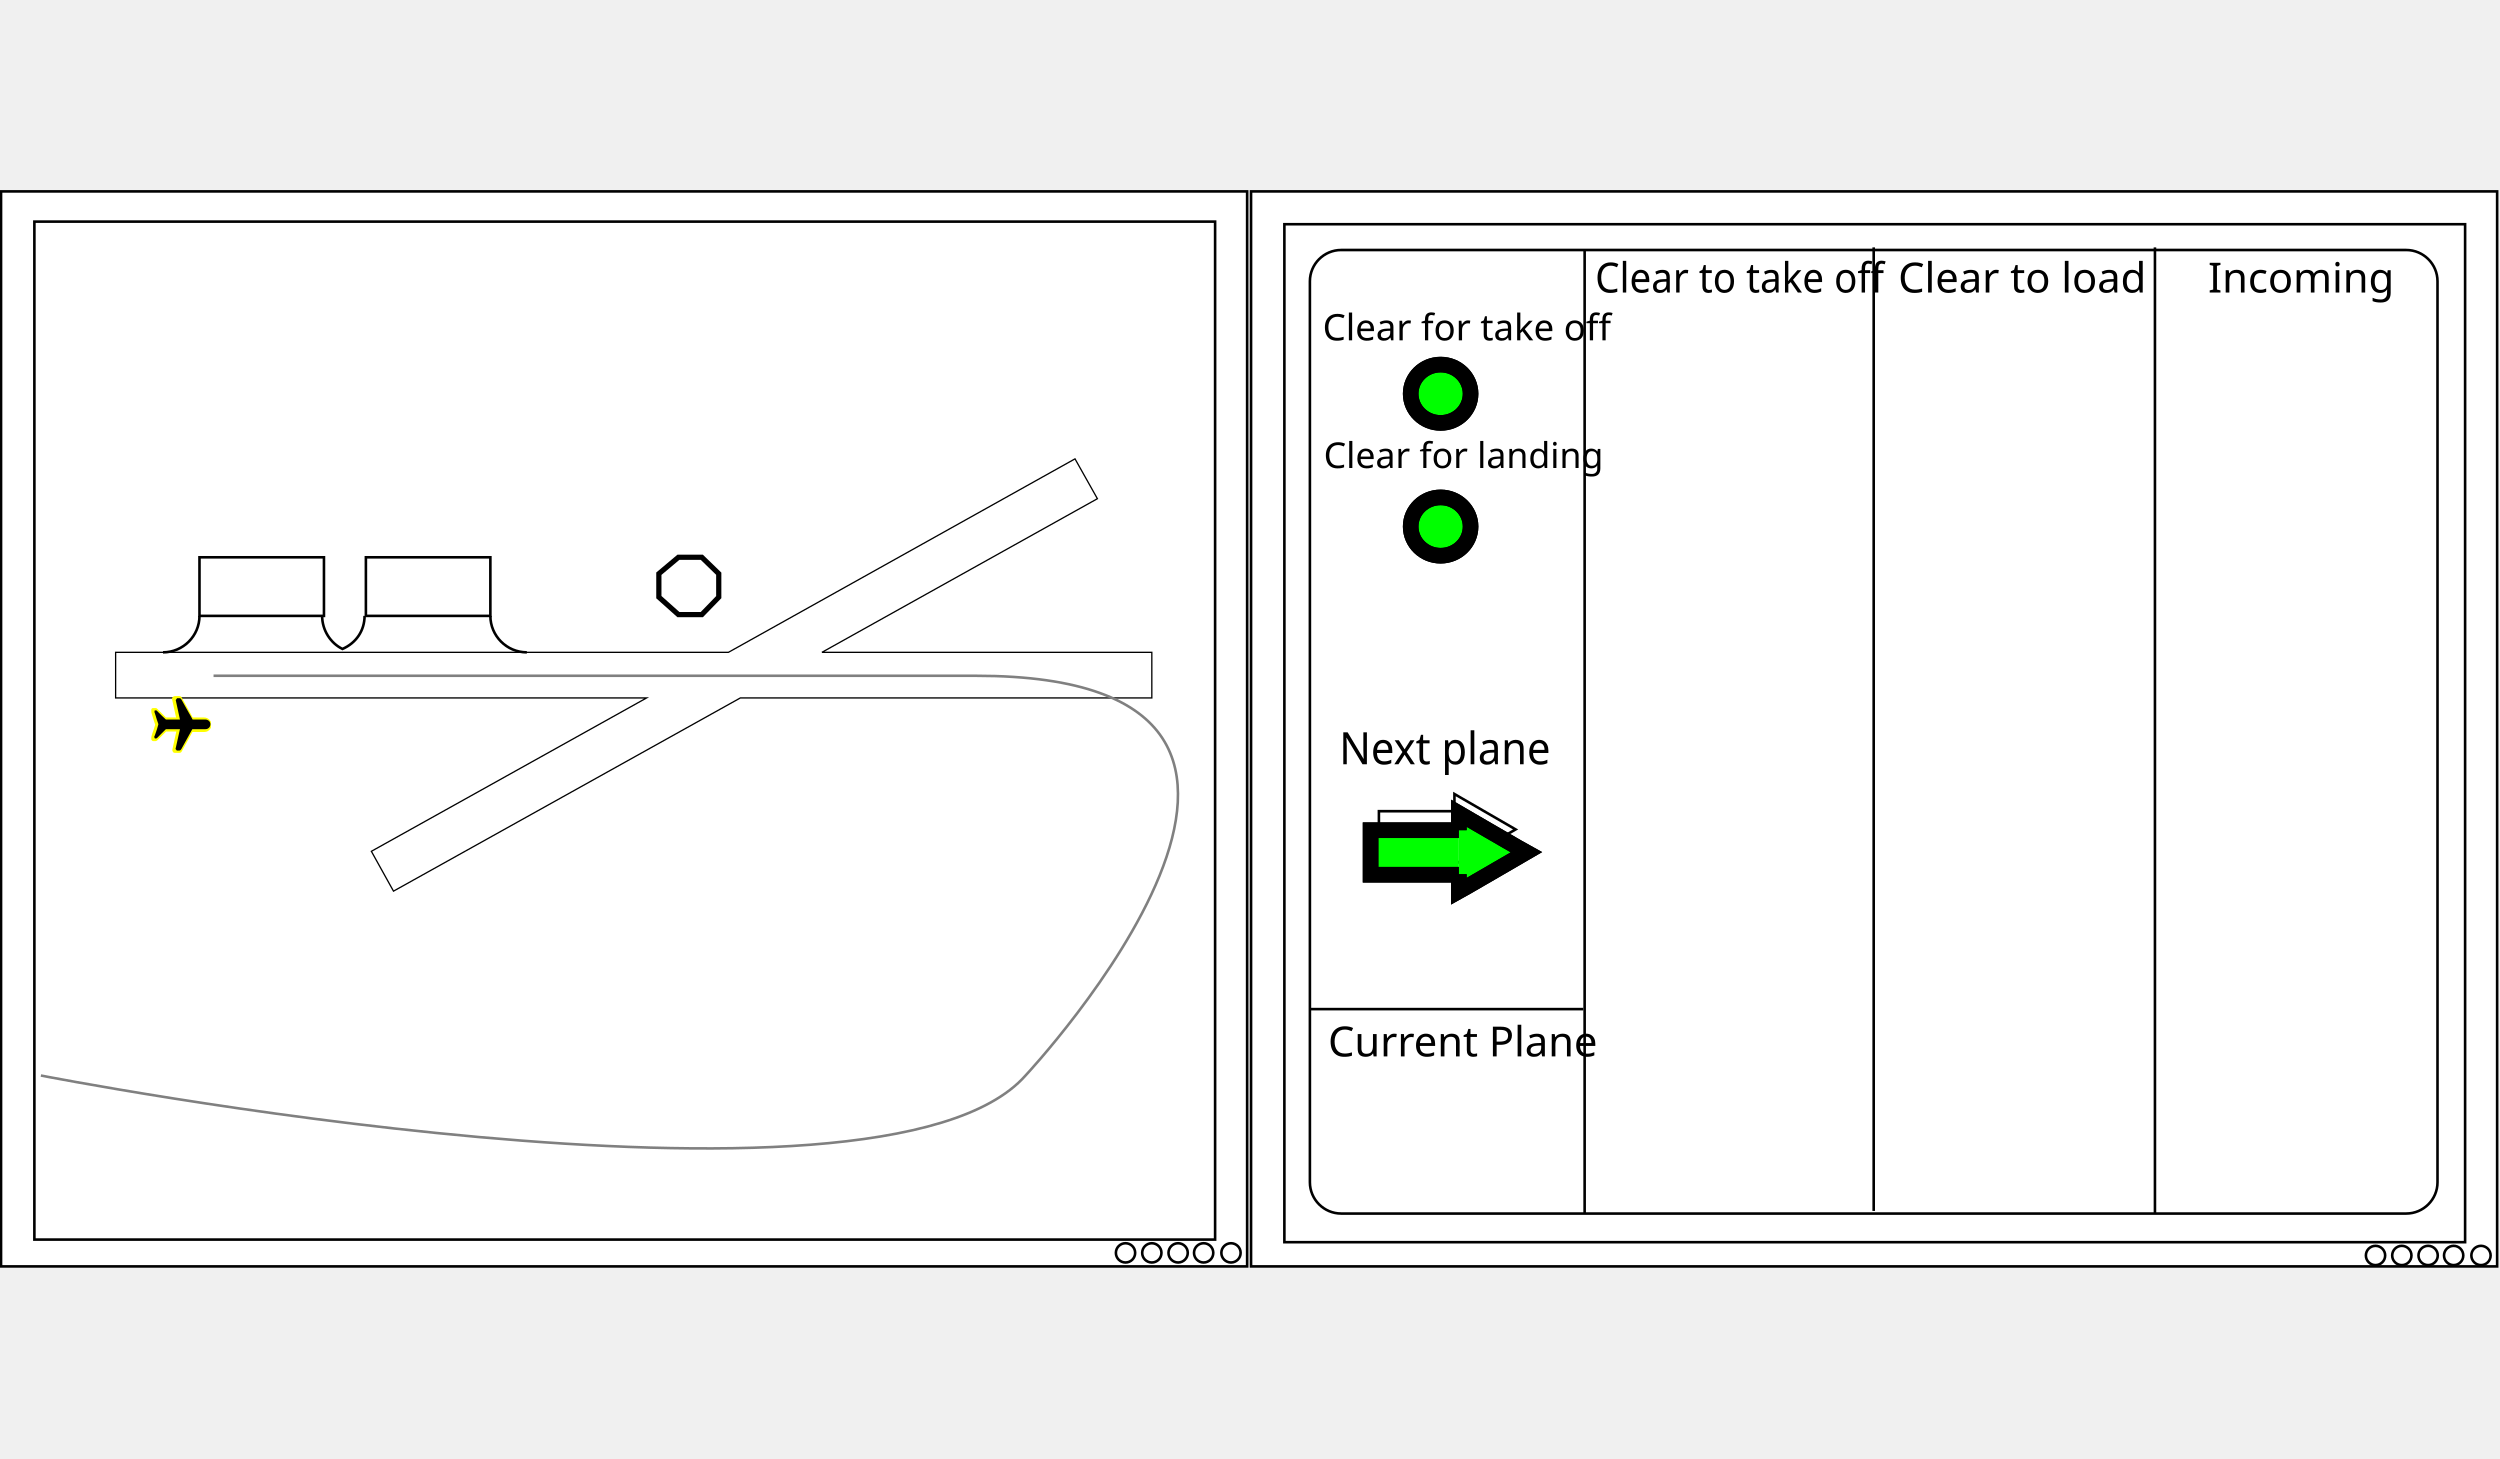
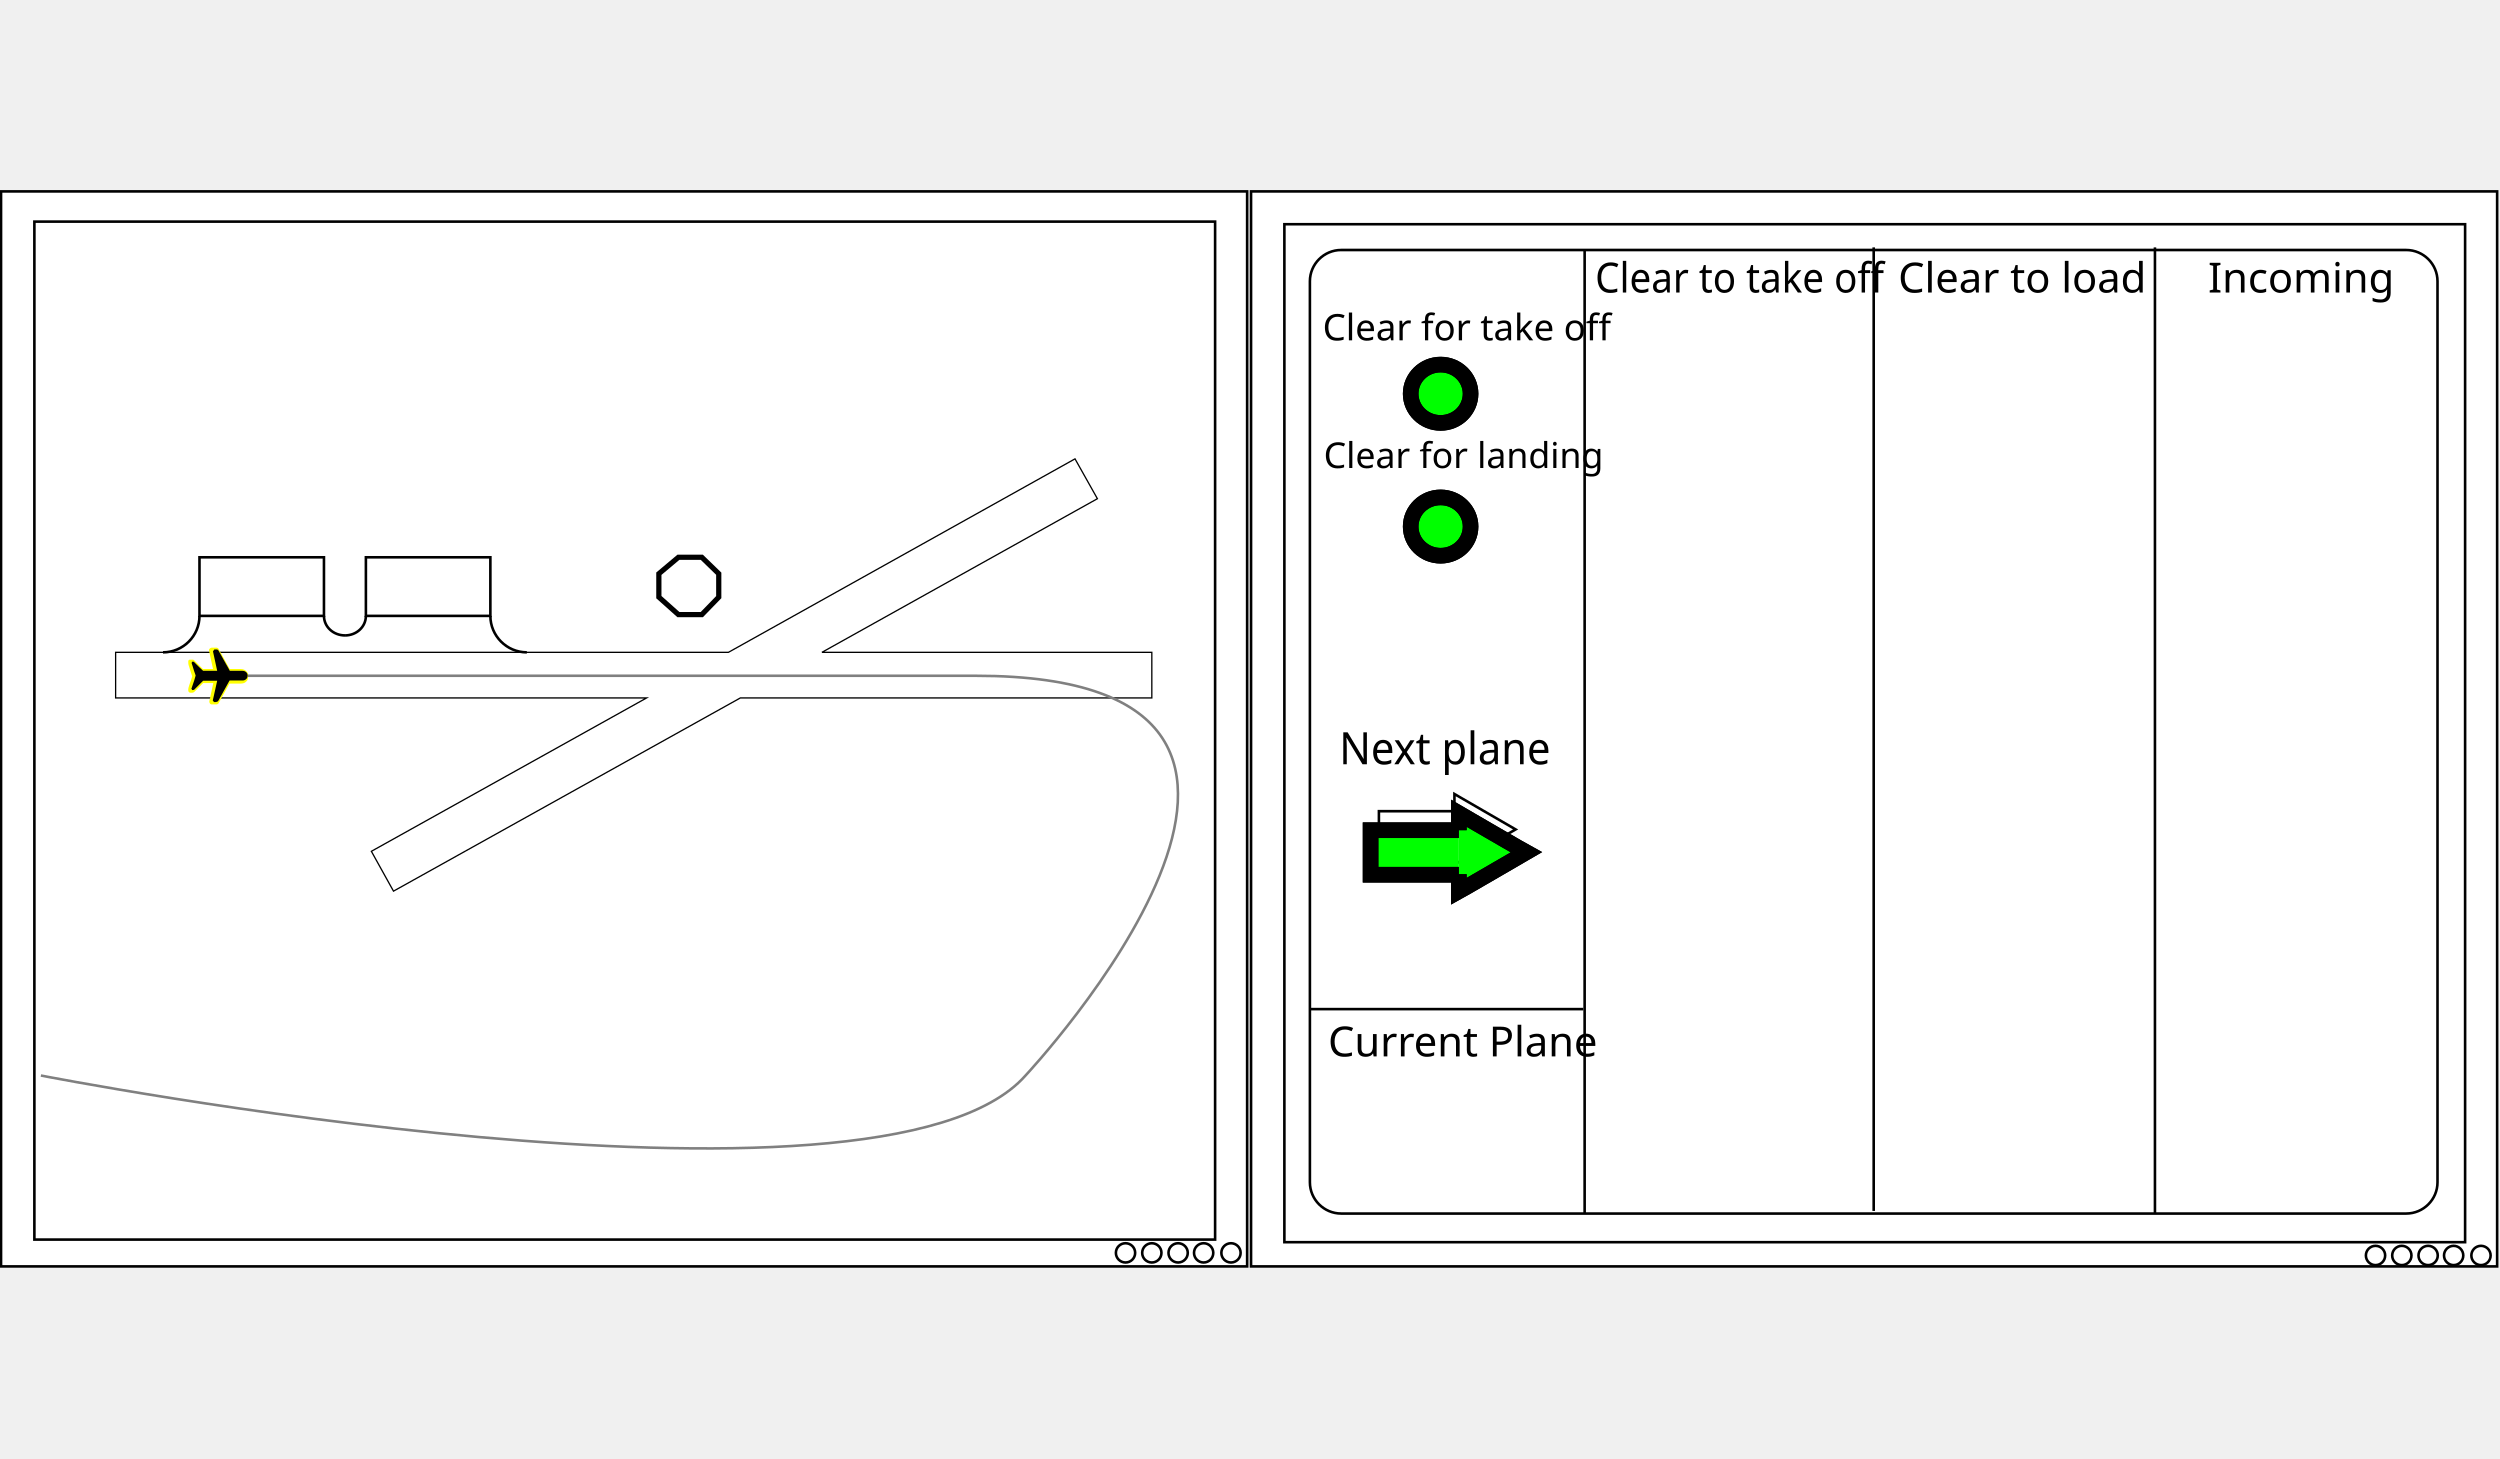
<svg xmlns="http://www.w3.org/2000/svg" version="1.1" x="0px" y="0px" viewBox="0 0 960 560" style="enable-background:new 0 0 960 560;" xml:space="preserve">
  <style type="text/css">
	.st0{fill:#FFFFFF;stroke:#000000;stroke-miterlimit:10;}
	.st1{fill:#FFFFFF;stroke:#000000;stroke-width:2;stroke-miterlimit:10;}
	.st2{fill:none;stroke:#000000;stroke-width:0.5;stroke-miterlimit:10;}
	.st3{fill:none;stroke:#000000;stroke-miterlimit:10;}
	.st4{font-family:'MyriadPro-Regular';}
	.st5{font-size:16px;}
	.st6{font-size:14.046px;}
	.st7{font-size:13.675px;}
	.st8{font-size:17.166px;}
	.st9{fill:none;stroke:#808080;stroke-miterlimit:10;}
	.st10{fill:#00FF00;stroke:#000000;stroke-width:6;stroke-miterlimit:10;}
	.st11{fill:#FFFF00;}
	.st12{fill:none;stroke:#000000;stroke-width:6;stroke-miterlimit:10;}
</style>
  <g id="Screens">
    <rect id="XMLID_1_" x="0.4" y="73.5" class="st0" width="478.5" height="412.8" />
    <rect id="XMLID_2_" x="13.2" y="85.1" class="st0" width="453.4" height="390.9" />
    <circle id="XMLID_6_" class="st0" cx="472.7" cy="481.1" r="3.7" />
    <circle id="XMLID_7_" class="st0" cx="462.2" cy="481.1" r="3.7" />
    <circle id="XMLID_8_" class="st0" cx="442.3" cy="481.1" r="3.7" />
    <circle id="XMLID_9_" class="st0" cx="452.4" cy="481.1" r="3.7" />
    <circle id="XMLID_10_" class="st0" cx="432.2" cy="481.1" r="3.7" />
    <rect id="XMLID_26_" x="480.4" y="73.5" class="st0" width="478.5" height="412.8" />
    <rect id="XMLID_25_" x="493.2" y="86.1" class="st0" width="453.4" height="390.9" />
    <circle id="XMLID_23_" class="st0" cx="952.7" cy="482.1" r="3.7" />
    <circle id="XMLID_22_" class="st0" cx="942.2" cy="482.1" r="3.7" />
    <circle id="XMLID_21_" class="st0" cx="922.3" cy="482.1" r="3.7" />
    <circle id="XMLID_20_" class="st0" cx="932.4" cy="482.1" r="3.7" />
    <circle id="XMLID_15_" class="st0" cx="912.2" cy="482.1" r="3.7" />
  </g>
  <g id="Background">
    <path id="XMLID_19_" class="st1" d="M279.7,250.5" />
    <polyline id="XMLID_4_" class="st2" points="315.6,250.5 421.4,191.5 412.8,176.2 279.7,250.5 44.4,250.5 44.4,268 248.3,268    142.6,326.9 151.1,342.2 284.3,268 442.3,268 442.3,250.5 315.6,250.5  " />
    <polygon id="XMLID_5_" class="st1" points="260.5,236 253,229.3 253,220.3 260.5,214 269.5,214 276,220.3 276,229.3 269.5,236  " />
    <rect id="XMLID_11_" x="76.6" y="214" class="st0" width="47.8" height="22.5" />
    <rect id="XMLID_12_" x="140.5" y="214" class="st0" width="47.8" height="22.5" />
    <path id="XMLID_14_" class="st3" d="M188.3,236.5c0,7.7,6.3,14,14,14" />
    <path id="XMLID_18_" class="st3" d="M138.4,250.5" />
    <path id="XMLID_17_" class="st3" d="M126.5,250.5" />
-     <path id="XMLID_16_" class="st3" d="M140,236.5c0,5.6-3.2,10.4-8.5,12.7v0c-4.5-2.2-7.8-7.1-7.8-12.7" />
    <path id="XMLID_13_" class="st3" d="M76.6,236.5c0,7.7-6.3,14-14,14" />
    <path id="XMLID_3_" class="st0" d="M220.9,262.5" />
    <path id="XMLID_31_" class="st3" d="M924,466H515c-6.6,0-12-5.4-12-12V108c0-6.6,5.4-12,12-12h409c6.6,0,12,5.4,12,12v346   C936,460.6,930.6,466,924,466z" />
    <line id="XMLID_28_" class="st3" x1="719.5" y1="95" x2="719.5" y2="465" />
    <line id="XMLID_35_" class="st3" x1="608.5" y1="96" x2="608.5" y2="466" />
    <line id="XMLID_36_" class="st3" x1="827.5" y1="95" x2="827.5" y2="466" />
    <text id="XMLID_27_" transform="matrix(0.9257 0 0 1 612.5479 112.3332)" class="st4 st5">Clear to take off</text>
    <text id="XMLID_29_" transform="matrix(1 0 0 1 728.9134 112.3332)" class="st4 st5">Clear to load</text>
    <line id="XMLID_30_" class="st3" x1="503" y1="387.5" x2="608" y2="387.5" />
    <text id="XMLID_37_" transform="matrix(1 0 0 1 509.9805 405.6664)" class="st4 st5">Current Plane</text>
    <text id="XMLID_38_" transform="matrix(1 0 0 1 847.8835 112.3332)" class="st4 st5">Incoming</text>
    <text id="XMLID_39_" transform="matrix(1 0 0 1 507.9063 130.6973)" class="st4 st6">Clear for take off</text>
    <text id="XMLID_40_" transform="matrix(1 0 0 1 508.3027 179.7203)" class="st4 st7">Clear for landing</text>
    <text id="XMLID_41_" transform="matrix(0.9321 0 0 1 514.2695 293.4766)" class="st4 st8">Next plane</text>
    <path id="XMLID_47_" class="st3" d="M551,331.9" />
    <path id="XMLID_46_" class="st3" d="M555.5,315" />
+     <path id="XMLID_16_" class="st3" d="M140.5,236.5c0,4.2-3.6,7.5-8,7.5" />
+     <path id="XMLID_45_" class="st3" d="M124.4,236.5c0,4.2,3.6,7.5,8.1,7.5" />
  </g>
  <g id="Paths">
    <path id="XMLID_24_" class="st9" d="M82,259.5h292.9c0,0-162.7,0-0.1,0S393.8,413,393.8,413c-55.7,63-378.1,0-378.1,0" />
  </g>
  <g id="Buttons">
    <ellipse id="XMLID_43_" class="st3" cx="553.2" cy="202.2" rx="11.5" ry="11.2" />
    <ellipse id="XMLID_42_" class="st3" cx="553.2" cy="151.2" rx="11.5" ry="11.2" />
    <polyline id="XMLID_45_" class="st3" points="558.5,325 558.5,332 582,318.5 558.5,304.9 558.5,311 558.5,311.5 529.5,311.5  529.5,325.5 558,325.5 " />
  </g>
  <g id="Highlights">
    <ellipse id="XMLID_32_" class="st10" cx="553.2" cy="202.2" rx="11.5" ry="11.2" />
    <ellipse id="XMLID_44_" class="st10" cx="553.2" cy="151.2" rx="11.5" ry="11.2" />
    <g id="XMLID_34_">
-       <path id="XMLID_58_" class="st11" d="M68.8,289.1c-0.2,0-0.4,0-0.6,0l-1,0c-0.5,0-0.7-0.2-0.8-0.4c-0.1-0.2-0.3-0.5-0.2-0.9    l1.5-6.9l-1.4,0c-0.8,0-1.7,0-2.5,0c-1.1,1.1-2.2,2.2-3.3,3.3c-0.2,0.2-0.5,0.4-0.9,0.4c-0.1,0-0.5,0-0.5,0l-0.2,0    c-0.4,0-0.7-0.3-0.8-0.7c-0.1-0.9,0.2-1.6,0.4-2.3c0.4-1.1,0.8-2.2,1.1-3.3c-0.2-0.5-0.3-1-0.5-1.5c-0.3-1-0.6-1.9-0.9-2.9    c-0.1-0.4-0.1-0.7-0.1-1.1c0-0.1,0-0.2,0-0.3c0-0.4,0.4-0.6,0.6-0.6c0.2,0,0.4,0,0.6,0s0.3,0,0.5,0c0.3,0,0.5,0.2,0.6,0.3l3.3,3.3    c0.6,0,1.3,0,2,0c0.2,0,1.9,0,1.9,0l-1.5-6.9c-0.1-0.5,0-0.7,0.2-0.9c0.2-0.2,0.5-0.4,0.9-0.4l1,0c0.2,0,0.6,0,0.6,0    c0.5,0,0.8,0.2,1,0.6c0,0,3.4,6.2,4.2,7.6l0.6,0l1.9,0c0.5,0,1.1,0,1.6,0l0.1,0c1.2,0,2.1,0.5,2.7,1.5l0.1,0.3v2l-0.1,0.3    c-0.2,0.4-0.7,1-1.4,1.3c-0.4,0.1-0.8,0.2-1.2,0.2c-0.7,0-1.3,0-2,0c-0.8,0-1.6,0-2.4,0c0,0-3.4,6.2-4.2,7.6    C69.6,288.9,69.3,289.1,68.8,289.1L68.8,289.1z" />
+       <path id="XMLID_58_" class="st11" d="M83,270.5c-0.2,0-0.4,0-0.6,0l-1,0c-0.5,0-0.7-0.2-0.8-0.4c-0.1-0.2-0.3-0.5-0.2-0.9l1.5-6.9    l-1.4,0c-0.8,0-1.7,0-2.5,0c-1.1,1.1-2.2,2.2-3.3,3.3c-0.2,0.2-0.5,0.4-0.9,0.4c-0.1,0-0.5,0-0.5,0l-0.2,0c-0.4,0-0.7-0.3-0.8-0.7    c-0.1-0.9,0.2-1.6,0.4-2.3c0.4-1.1,0.8-2.2,1.1-3.3c-0.2-0.5-0.3-1-0.5-1.5c-0.3-1-0.6-1.9-0.9-2.9c-0.1-0.4-0.1-0.7-0.1-1.1    c0-0.1,0-0.2,0-0.3c0-0.4,0.4-0.6,0.6-0.6c0.2,0,0.4,0,0.6,0s0.3,0,0.5,0c0.3,0,0.5,0.2,0.6,0.3l3.3,3.3c0.6,0,1.3,0,2,0    c0.2,0,1.9,0,1.9,0l-1.5-6.9c-0.1-0.5,0-0.7,0.2-0.9c0.2-0.2,0.5-0.4,0.9-0.4l1,0c0.2,0,0.6,0,0.6,0c0.5,0,0.8,0.2,1,0.6    c0,0,3.4,6.2,4.2,7.6l0.6,0l1.9,0c0.5,0,1.1,0,1.6,0l0.1,0c1.2,0,2.1,0.5,2.7,1.5l0.1,0.3v2l-0.1,0.3c-0.2,0.4-0.7,1-1.4,1.3    c-0.4,0.1-0.8,0.2-1.2,0.2c-0.7,0-1.3,0-2,0c-0.8,0-1.6,0-2.4,0c0,0-3.4,6.2-4.2,7.6C83.8,270.3,83.5,270.5,83,270.5L83,270.5z" />
    </g>
    <path id="XMLID_48_" class="st3" d="M557.9,335.1" />
    <path id="XMLID_49_" class="st3" d="M560.2,335.3" />
    <g id="XMLID_51_">
      <polyline id="XMLID_57_" class="st10" points="560.2,335.9 526.3,335.9 526.3,318.8 560.2,318.8   " />
      <path id="XMLID_53_" class="st10" d="M560.2,318.8c0-2.2,0-4.3,0-6.5c7.5,4.4,15.1,8.7,22.6,13.1c1.1,0.6,2.2,1.3,3.3,1.9    c-7.5,4.4-15.1,8.7-22.6,13.1c-1.1,0.6-2.2,1.3-3.3,1.9c0-2.2,0-4.4,0-6.6" />
    </g>
  </g>
  <g id="Buttons">
    <ellipse id="XMLID_43_" class="st12" cx="553.2" cy="202.2" rx="11.5" ry="11.2" />
    <ellipse id="XMLID_42_" class="st12" cx="553.2" cy="151.2" rx="11.5" ry="11.2" />
    <g id="XMLID_65_">
      <polyline id="XMLID_67_" class="st12" points="560.2,335.9 526.3,335.9 526.3,318.8 560.2,318.8   " />
      <path id="XMLID_66_" class="st12" d="M560.2,318.8c0-2.2,0-4.3,0-6.5c7.5,4.4,15.1,8.7,22.6,13.1c1.1,0.6,2.2,1.3,3.3,1.9    c-7.5,4.4-15.1,8.7-22.6,13.1c-1.1,0.6-2.2,1.3-3.3,1.9c0-2.2,0-4.4,0-6.6" />
    </g>
  </g>
  <g id="Planes">
-     <g id="XMLID_33_">
-       <path id="XMLID_56_" d="M68.4,288.2l-0.5,0l-0.5-0.6l0.3-1.3c0,0,1.4-6.3,1.4-6.3c0,0-5.3,0-5.3,0c-0.1,0-0.1,0-0.2,0.1l-3.2,3.2    c0,0,0,0.1-0.1,0.1l-0.1,0.1l-0.7,0.1l-0.3-0.6c0-0.1,0-0.2,0.1-0.2l0.4-1.1c0.4-1.1,0.8-2.3,1.1-3.5c0,0,0-0.1,0-0.2    c-0.4-1.1-0.8-2.3-1.1-3.4l-0.4-1.2l0.1-0.6l0.7,0l0.2,0.2l0.6,0.6c0.9,0.9,1.8,1.8,2.7,2.6c0.1,0.1,0.1,0.1,0.2,0.1l5.2,0    c0,0,0.1,0,0.1,0c0,0-1.6-7.4-1.6-7.4l0-0.1l0.5-0.7l0.5,0c0.2,0,0.3,0,0.5,0c0.2,0,0.4,0.1,0.6,0.4l2.9,5.2    c0.5,0.8,0.9,1.6,1.4,2.5c0,0.1,0,0.1,0.1,0.1c0.9,0,1.7,0,2.6,0l2.3,0c1,0,1.9,0.8,1.9,1.8c0,0.5-0.2,1-0.5,1.3    c-0.4,0.4-0.8,0.6-1.4,0.6l-2.5,0c-0.8,0-2.4,0-2.4,0c-0.1,0-0.1,0-0.2,0.1c-0.7,1.3-4.2,7.6-4.2,7.6c-0.2,0.3-0.4,0.5-0.7,0.5    C68.8,288.2,68.5,288.2,68.4,288.2z" />
+     <g id="XMLID_50_">
+       <path id="XMLID_59_" d="M82.7,269.6l-0.5,0l-0.5-0.6l0.3-1.3c0,0,1.4-6.3,1.4-6.3c0,0-5.3,0-5.3,0c-0.1,0-0.1,0-0.2,0.1l-3.2,3.2    c0,0,0,0.1-0.1,0.1l-0.1,0.1l-0.7,0.1l-0.3-0.6c0-0.1,0-0.2,0.1-0.2L74,263c0.4-1.1,0.8-2.3,1.1-3.5c0,0,0-0.1,0-0.2    c-0.4-1.1-0.8-2.3-1.1-3.4l-0.4-1.2l0.1-0.6l0.7,0l0.2,0.2l0.6,0.6c0.9,0.9,1.8,1.8,2.7,2.6c0.1,0.1,0.1,0.1,0.2,0.1l5.2,0    c0,0,0.1,0,0.1,0c0,0-1.6-7.4-1.6-7.4l0-0.1l0.5-0.7l0.5,0c0.2,0,0.3,0,0.5,0c0.2,0,0.4,0.1,0.6,0.4l2.9,5.2    c0.5,0.8,0.9,1.6,1.4,2.5c0,0.1,0,0.1,0.1,0.1c0.9,0,1.7,0,2.6,0l2.3,0c1,0,1.9,0.8,1.9,1.8c0,0.5-0.2,1-0.5,1.3    c-0.4,0.4-0.8,0.6-1.4,0.6l-2.5,0c-0.8,0-2.4,0-2.4,0c-0.1,0-0.1,0-0.2,0.1c-0.7,1.3-4.2,7.6-4.2,7.6c-0.2,0.3-0.4,0.5-0.7,0.5    C83,269.6,82.8,269.6,82.7,269.6z" />
      <animateTransform attributeName="transform" attributeType="XML" type="translate" from="0 0" to="150 0" begin="0s" dur="2s" repeatCount="indefinite" />
    </g>
  </g>
</svg>
